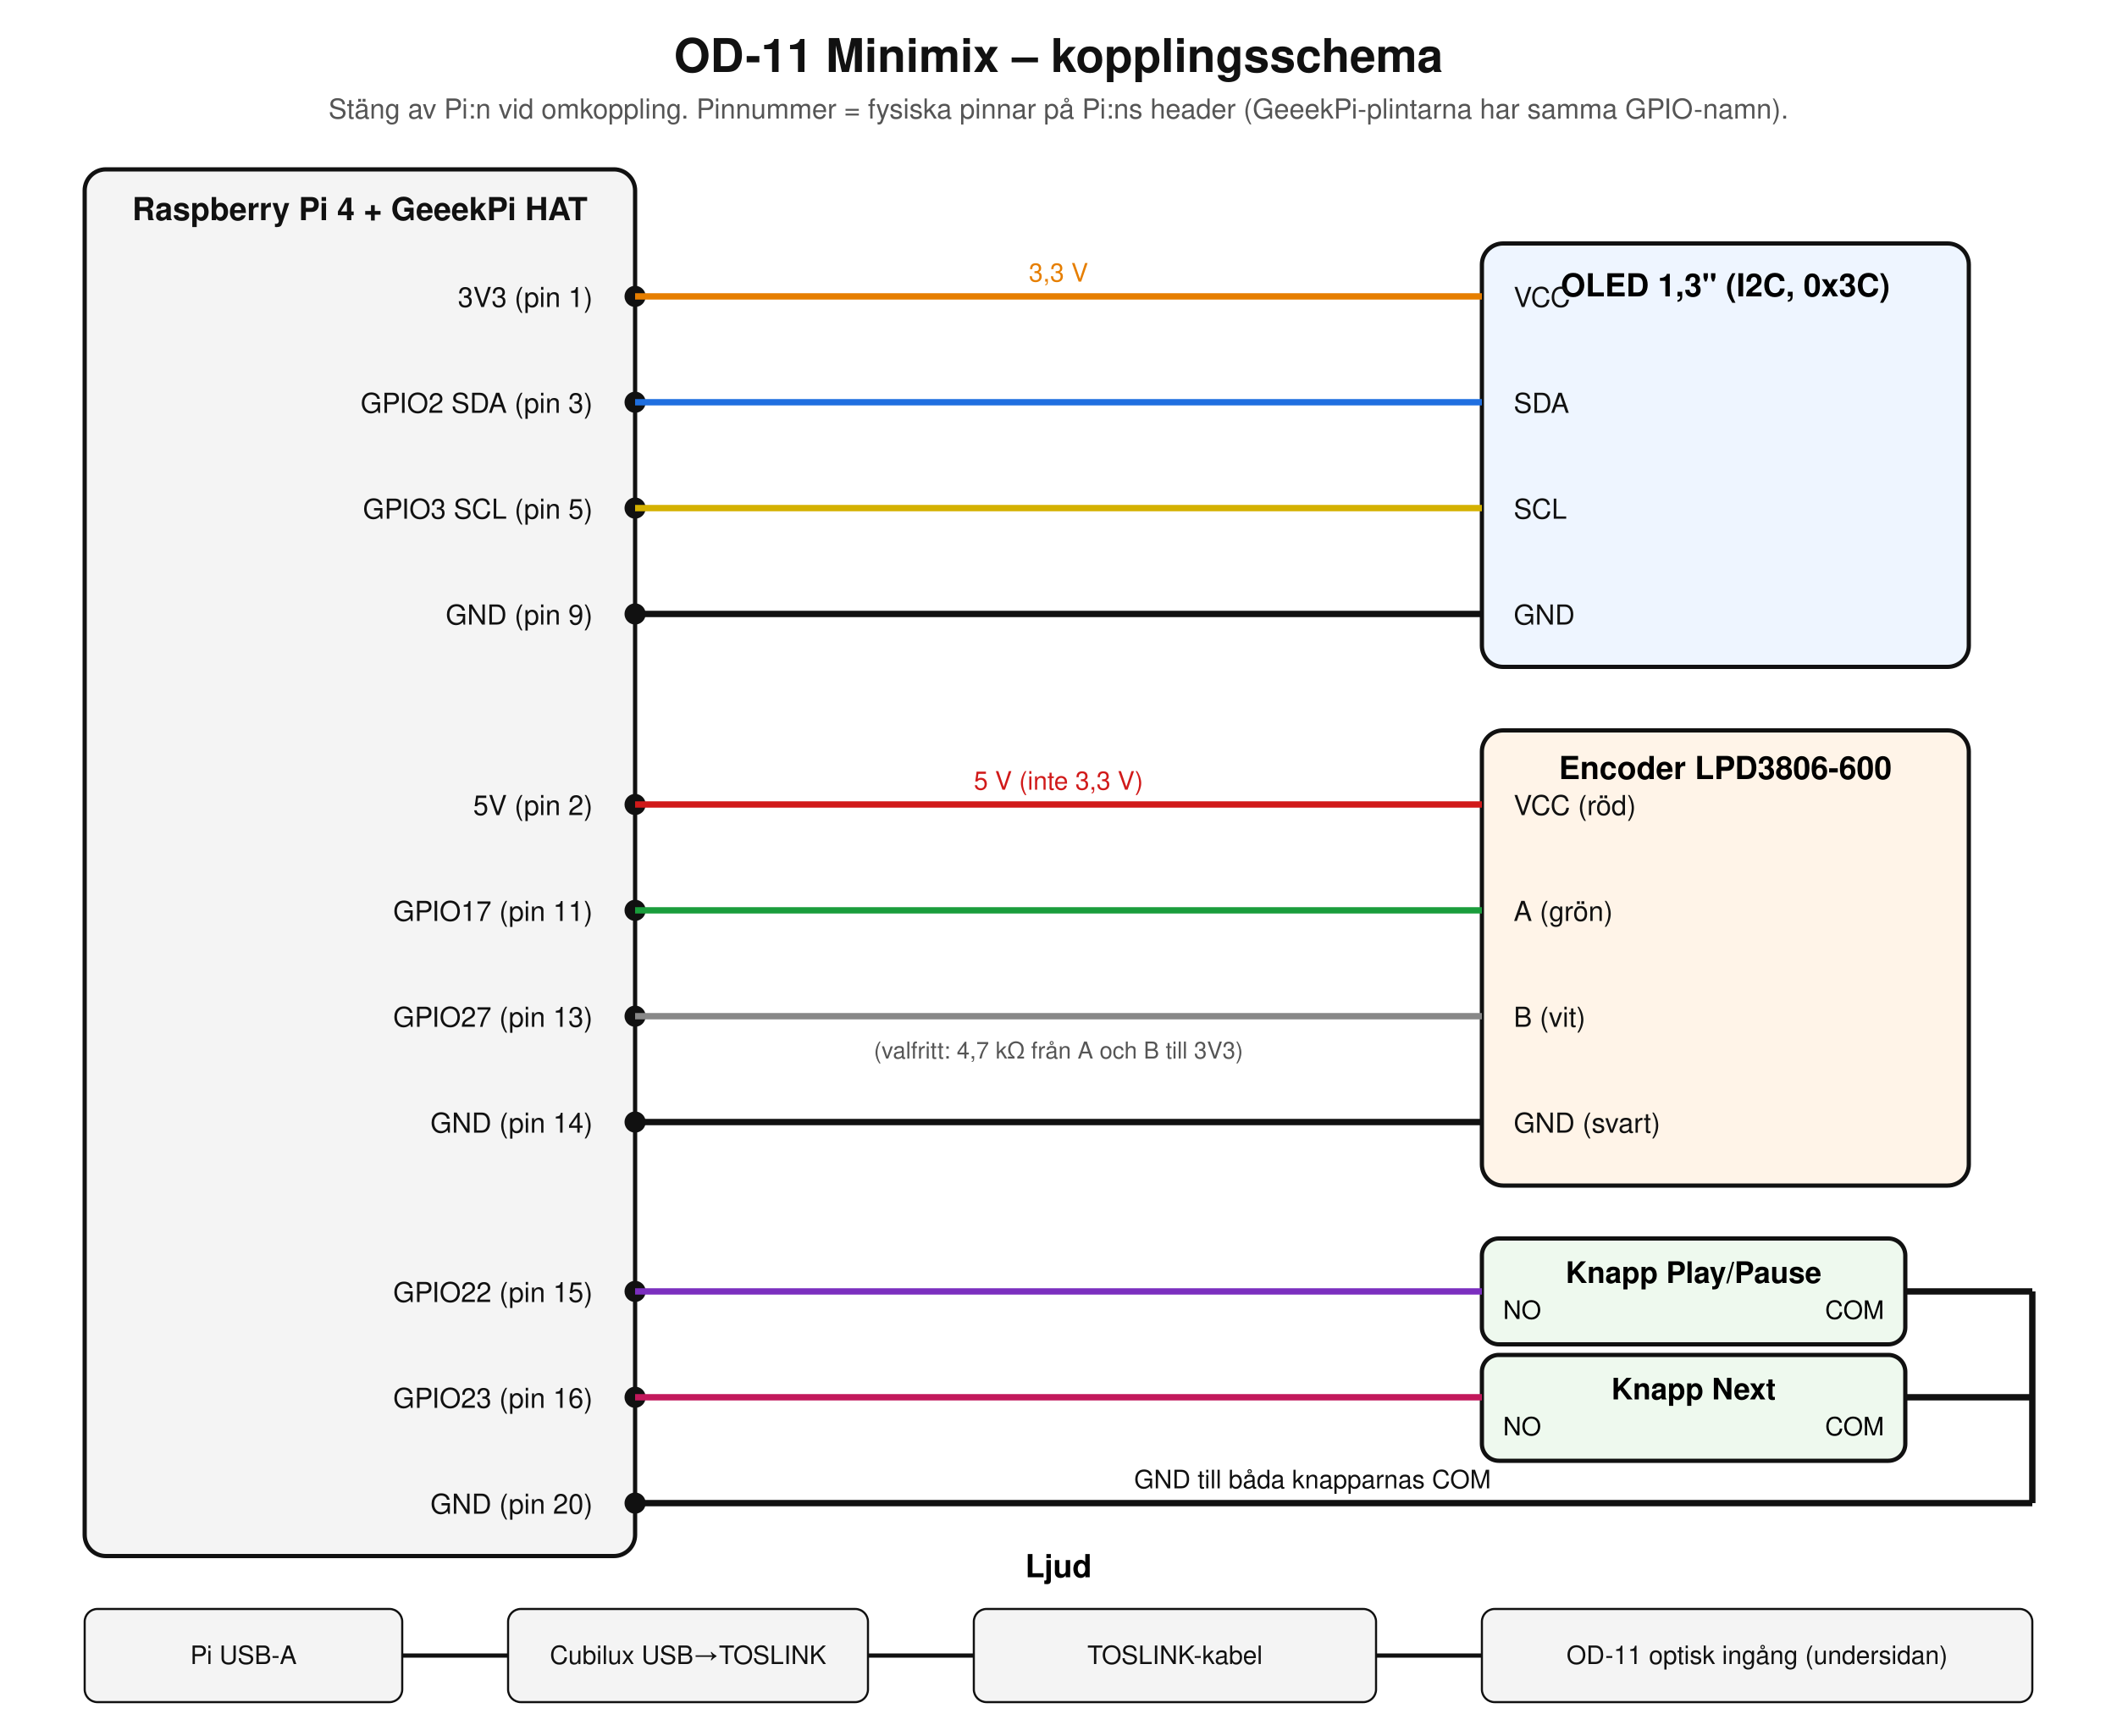
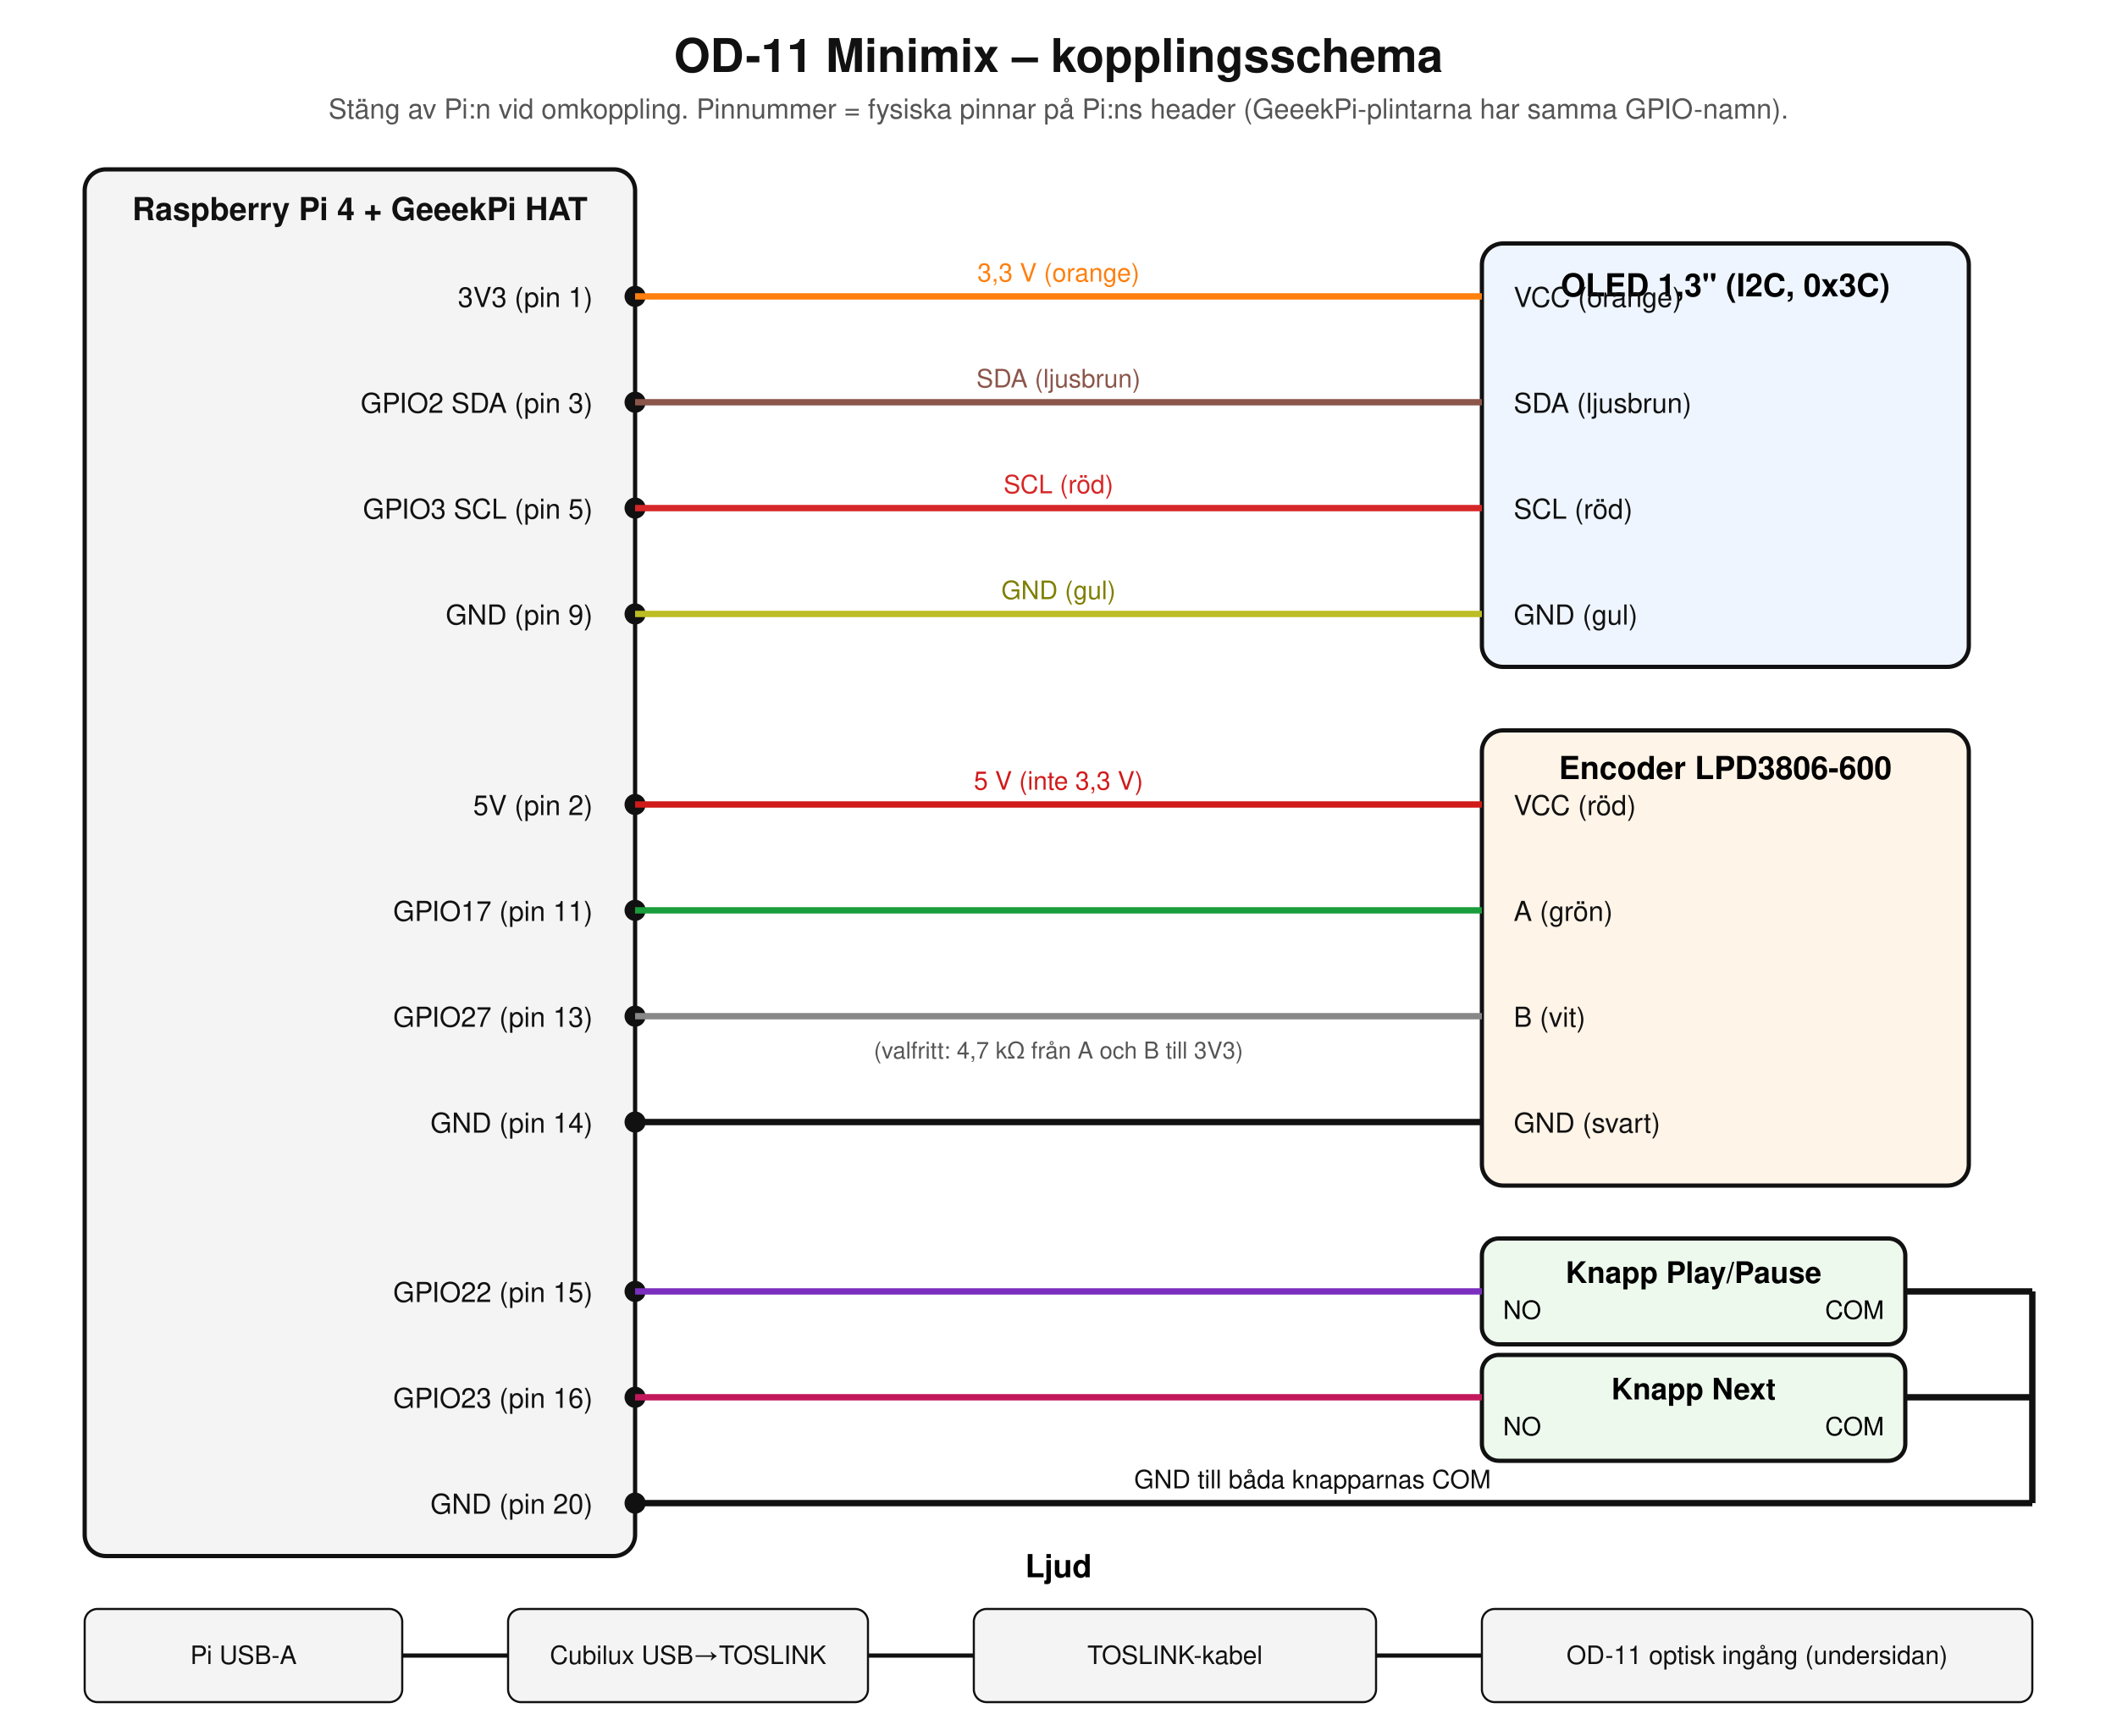
<svg xmlns="http://www.w3.org/2000/svg" viewBox="0 0 1000 820" font-family="Helvetica, Arial, sans-serif">
  <rect width="1000" height="820" fill="#ffffff" />
  <text x="500" y="34" text-anchor="middle" font-size="22" font-weight="bold" fill="#111">OD-11 Minimix – kopplingsschema</text>
  <text x="500" y="56" text-anchor="middle" font-size="13" fill="#555">Stäng av Pi:n vid omkoppling. Pinnummer = fysiska pinnar på Pi:ns header (GeeekPi-plintarna har samma GPIO-namn).</text>
  <rect x="40" y="80" width="260" height="655" rx="10" fill="#f4f4f4" stroke="#111" stroke-width="2" />
  <text x="170" y="104" text-anchor="middle" font-size="15" font-weight="bold" fill="#111">Raspberry Pi 4 + GeeekPi HAT</text>
  <g font-size="13" fill="#111" text-anchor="end">
    <text x="280" y="145">3V3 (pin 1)</text>
    <text x="280" y="195">GPIO2 SDA (pin 3)</text>
    <text x="280" y="245">GPIO3 SCL (pin 5)</text>
    <text x="280" y="295">GND (pin 9)</text>
    <text x="280" y="385">5V (pin 2)</text>
    <text x="280" y="435">GPIO17 (pin 11)</text>
    <text x="280" y="485">GPIO27 (pin 13)</text>
    <text x="280" y="535">GND (pin 14)</text>
    <text x="280" y="615">GPIO22 (pin 15)</text>
    <text x="280" y="665">GPIO23 (pin 16)</text>
    <text x="280" y="715">GND (pin 20)</text>
  </g>
  <g fill="#111">
    <circle cx="300" cy="140" r="5" />
    <circle cx="300" cy="190" r="5" />
    <circle cx="300" cy="240" r="5" />
    <circle cx="300" cy="290" r="5" />
    <circle cx="300" cy="380" r="5" />
    <circle cx="300" cy="430" r="5" />
    <circle cx="300" cy="480" r="5" />
    <circle cx="300" cy="530" r="5" />
    <circle cx="300" cy="610" r="5" />
    <circle cx="300" cy="660" r="5" />
    <circle cx="300" cy="710" r="5" />
  </g>
  <rect x="700" y="115" width="230" height="200" rx="10" fill="#eef5ff" stroke="#111" stroke-width="2" />
  <text x="815" y="140" text-anchor="middle" font-size="15" font-weight="bold">OLED 1,3" (I2C, 0x3C)</text>
  <g font-size="13" fill="#111">
-     <text x="715" y="145">VCC</text>
-     <text x="715" y="195">SDA</text>
-     <text x="715" y="245">SCL</text>
-     <text x="715" y="295">GND</text>
+     <text x="715" y="145">VCC (orange)</text>
+     <text x="715" y="195">SDA (ljusbrun)</text>
+     <text x="715" y="245">SCL (röd)</text>
+     <text x="715" y="295">GND (gul)</text>
  </g>
-   <line x1="300" y1="140" x2="700" y2="140" stroke="#e67e00" stroke-width="3" />
-   <line x1="300" y1="190" x2="700" y2="190" stroke="#1f6fe0" stroke-width="3" />
-   <line x1="300" y1="240" x2="700" y2="240" stroke="#d4b100" stroke-width="3" />
-   <line x1="300" y1="290" x2="700" y2="290" stroke="#111" stroke-width="3" />
-   <text x="500" y="133" text-anchor="middle" font-size="12" fill="#e67e00">3,3 V</text>
+   <line x1="300" y1="140" x2="700" y2="140" stroke="#ff7f0e" stroke-width="3" />
+   <line x1="300" y1="190" x2="700" y2="190" stroke="#8c564b" stroke-width="3" />
+   <line x1="300" y1="240" x2="700" y2="240" stroke="#d62728" stroke-width="3" />
+   <line x1="300" y1="290" x2="700" y2="290" stroke="#bcbd22" stroke-width="3" />
+   <text x="500" y="133" text-anchor="middle" font-size="12" fill="#ff7f0e">3,3 V (orange)</text>
+   <text x="500" y="183" text-anchor="middle" font-size="12" fill="#8c564b">SDA (ljusbrun)</text>
+   <text x="500" y="233" text-anchor="middle" font-size="12" fill="#d62728">SCL (röd)</text>
+   <text x="500" y="283" text-anchor="middle" font-size="12" fill="#7f7f00">GND (gul)</text>
  <rect x="700" y="345" width="230" height="215" rx="10" fill="#fff4e8" stroke="#111" stroke-width="2" />
  <text x="815" y="368" text-anchor="middle" font-size="15" font-weight="bold">Encoder LPD3806-600</text>
  <g font-size="13" fill="#111">
    <text x="715" y="385">VCC (röd)</text>
    <text x="715" y="435">A (grön)</text>
    <text x="715" y="485">B (vit)</text>
    <text x="715" y="535">GND (svart)</text>
  </g>
  <line x1="300" y1="380" x2="700" y2="380" stroke="#d11a1a" stroke-width="3" />
  <line x1="300" y1="430" x2="700" y2="430" stroke="#1a9d3c" stroke-width="3" />
  <line x1="300" y1="480" x2="700" y2="480" stroke="#888" stroke-width="3" />
  <line x1="300" y1="530" x2="700" y2="530" stroke="#111" stroke-width="3" />
  <text x="500" y="373" text-anchor="middle" font-size="12" fill="#d11a1a">5 V (inte 3,3 V)</text>
  <text x="500" y="500" text-anchor="middle" font-size="11" fill="#555">(valfritt: 4,7 kΩ från A och B till 3V3)</text>
  <rect x="700" y="585" width="200" height="50" rx="8" fill="#eef9ee" stroke="#111" stroke-width="2" />
  <text x="800" y="606" text-anchor="middle" font-size="14" font-weight="bold">Knapp Play/Pause</text>
  <text x="710" y="623" font-size="12">NO</text>
  <text x="890" y="623" text-anchor="end" font-size="12">COM</text>
  <rect x="700" y="640" width="200" height="50" rx="8" fill="#eef9ee" stroke="#111" stroke-width="2" />
  <text x="800" y="661" text-anchor="middle" font-size="14" font-weight="bold">Knapp Next</text>
  <text x="710" y="678" font-size="12">NO</text>
  <text x="890" y="678" text-anchor="end" font-size="12">COM</text>
  <line x1="300" y1="610" x2="560" y2="610" stroke="#7b2fbf" stroke-width="3" />
  <line x1="560" y1="610" x2="560" y2="610" stroke="#7b2fbf" stroke-width="3" />
  <line x1="300" y1="660" x2="640" y2="660" stroke="#c2185b" stroke-width="3" />
  <line x1="560" y1="610" x2="700" y2="610" stroke="#7b2fbf" stroke-width="3" />
  <line x1="640" y1="660" x2="700" y2="660" stroke="#c2185b" stroke-width="3" />
  <line x1="900" y1="610" x2="960" y2="610" stroke="#111" stroke-width="3" />
  <line x1="900" y1="660" x2="960" y2="660" stroke="#111" stroke-width="3" />
  <line x1="960" y1="610" x2="960" y2="710" stroke="#111" stroke-width="3" />
  <line x1="300" y1="710" x2="960" y2="710" stroke="#111" stroke-width="3" />
  <text x="620" y="703" text-anchor="middle" font-size="12" fill="#111">GND till båda knapparnas COM</text>
  <text x="500" y="745" text-anchor="middle" font-size="15" font-weight="bold">Ljud</text>
  <g font-size="12" fill="#111" text-anchor="middle">
    <rect x="40" y="760" width="150" height="44" rx="6" fill="#f4f4f4" stroke="#111" />
    <text x="115" y="786">Pi USB-A</text>
    <rect x="240" y="760" width="170" height="44" rx="6" fill="#f4f4f4" stroke="#111" />
    <text x="325" y="786">Cubilux USB→TOSLINK</text>
    <rect x="460" y="760" width="190" height="44" rx="6" fill="#f4f4f4" stroke="#111" />
    <text x="555" y="786">TOSLINK-kabel</text>
    <rect x="700" y="760" width="260" height="44" rx="6" fill="#f4f4f4" stroke="#111" />
    <text x="830" y="786">OD-11 optisk ingång (undersidan)</text>
  </g>
  <g stroke="#111" stroke-width="2">
    <line x1="190" y1="782" x2="240" y2="782" />
    <line x1="410" y1="782" x2="460" y2="782" />
    <line x1="650" y1="782" x2="700" y2="782" />
  </g>
</svg>
